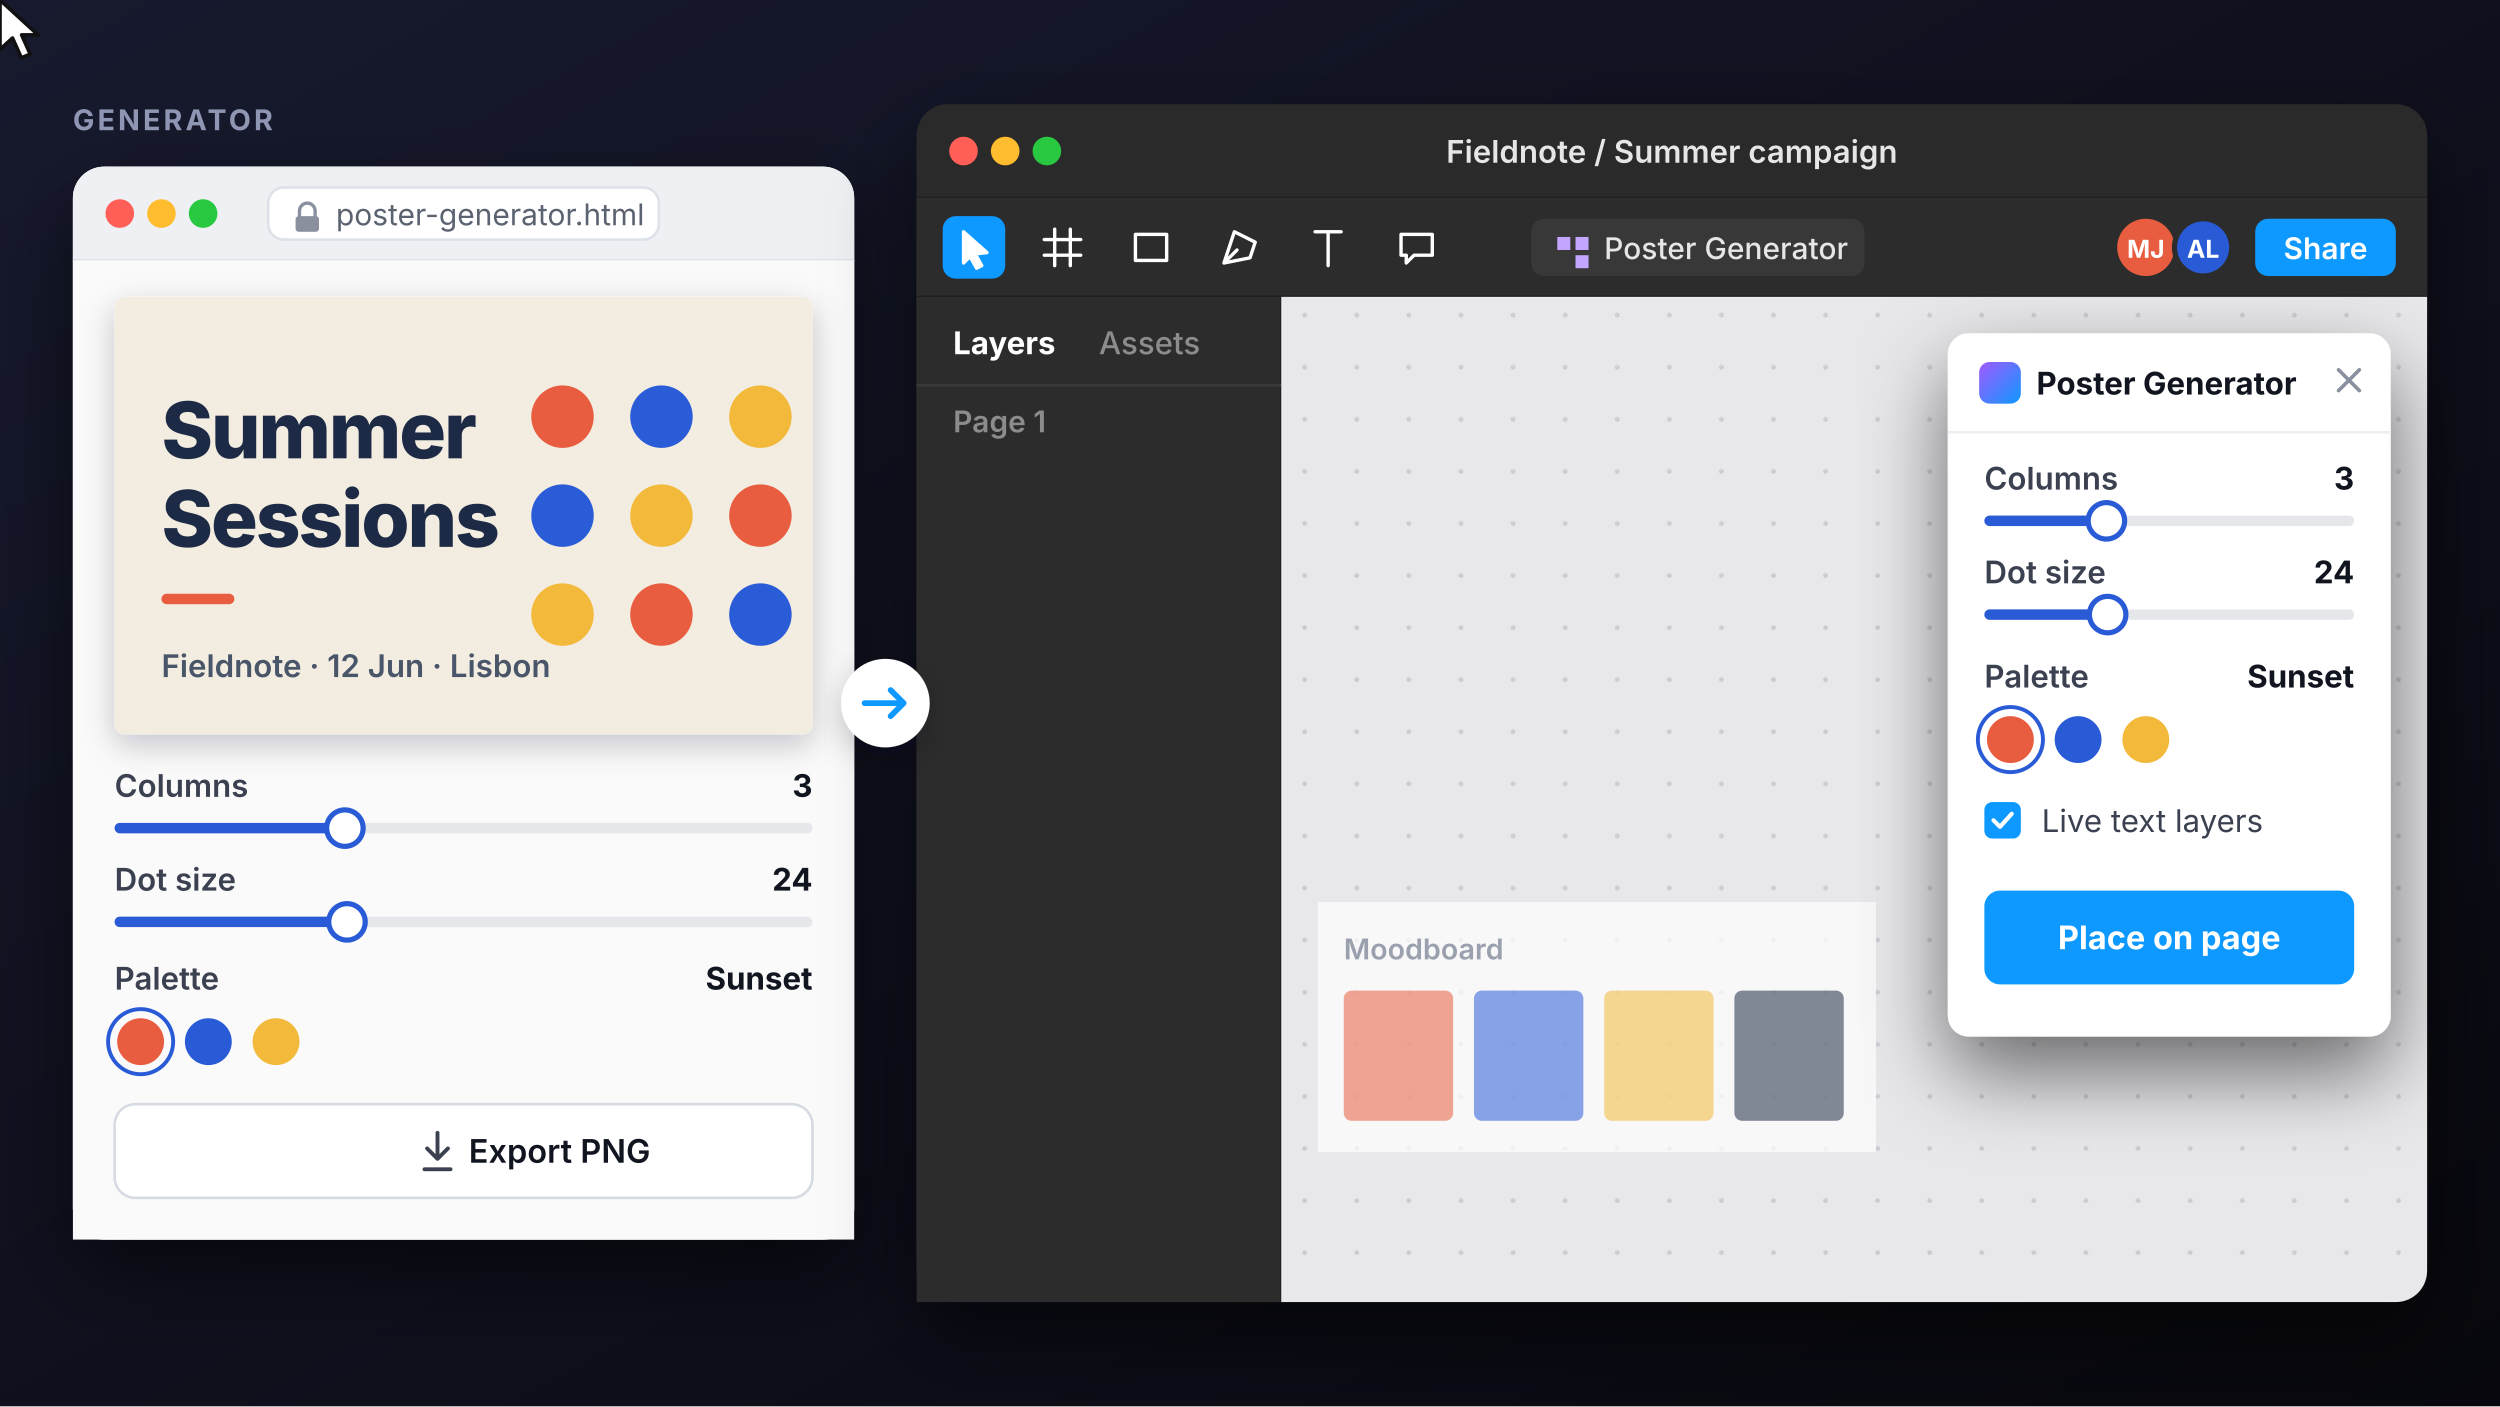
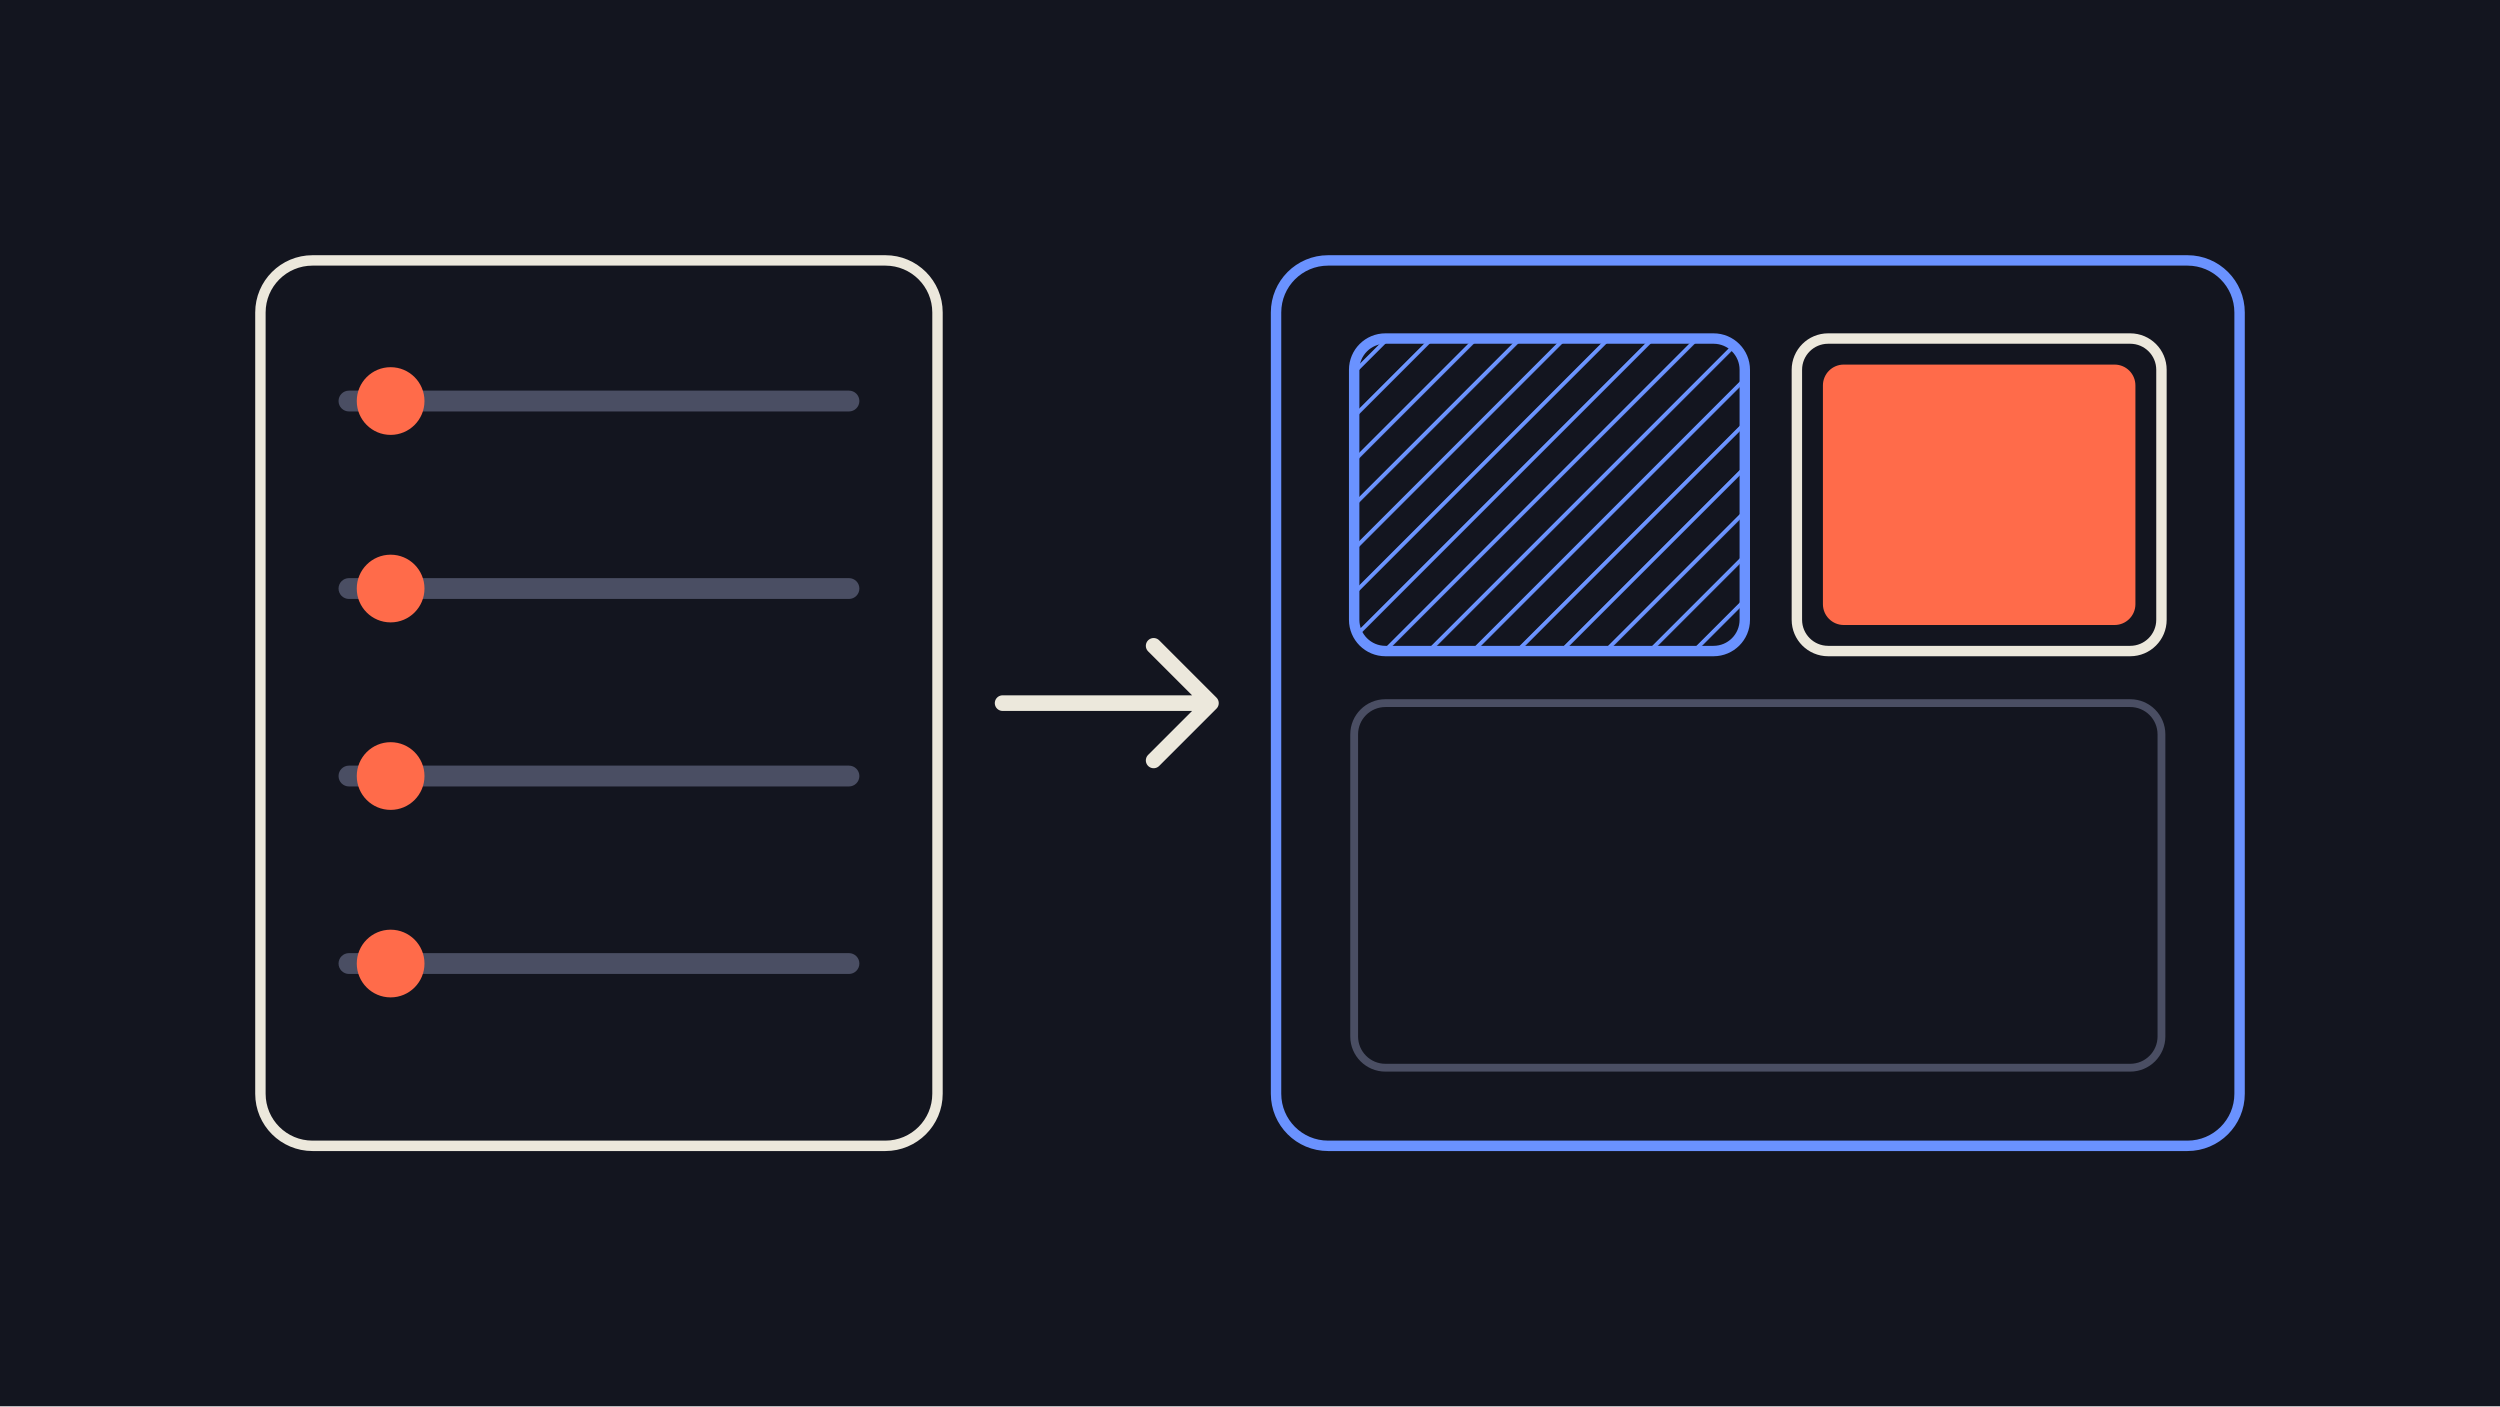
<svg xmlns="http://www.w3.org/2000/svg" viewBox="0 0 960 540" width="960" height="540">
  <defs>
-     <linearGradient id="bg" x1="0" y1="0" x2="1" y2="1">
-       <stop offset="0" stop-color="#171a2e" />
-       <stop offset="1" stop-color="#07070d" />
-     </linearGradient>
-     <filter id="sh" x="-20%" y="-20%" width="140%" height="150%">
-       <feDropShadow dx="0" dy="14" stdDeviation="16" flood-color="#000" flood-opacity=".55" />
-     </filter>
-     <filter id="sh2" x="-20%" y="-20%" width="140%" height="160%">
-       <feDropShadow dx="0" dy="4" stdDeviation="6" flood-color="#0b1020" flood-opacity=".22" />
-     </filter>
-     <pattern id="fg" width="20" height="20" patternUnits="userSpaceOnUse">
-       <circle cx="1" cy="1" r=".9" fill="#c9c9cf" />
+     <pattern id="hff6b4a" width="12" height="12" patternUnits="userSpaceOnUse" patternTransform="rotate(45)">
+       <line x1="0" y1="0" x2="0" y2="12" stroke="#ff6b4a" stroke-width="3" />
    </pattern>
-     <linearGradient id="pl" x1="0" y1="0" x2="1" y2="1">
-       <stop offset="0" stop-color="#a259ff" />
-       <stop offset="1" stop-color="#0d99ff" />
-     </linearGradient>
+     <pattern id="hc9f25a" width="12" height="12" patternUnits="userSpaceOnUse" patternTransform="rotate(45)">
+       <line x1="0" y1="0" x2="0" y2="12" stroke="#c9f25a" stroke-width="3" />
+     </pattern>
+     <pattern id="h6a92ff" width="12" height="12" patternUnits="userSpaceOnUse" patternTransform="rotate(45)">
+       <line x1="0" y1="0" x2="0" y2="12" stroke="#6a92ff" stroke-width="3" />
+     </pattern>
+     <pattern id="hffd24a" width="12" height="12" patternUnits="userSpaceOnUse" patternTransform="rotate(45)">
+       <line x1="0" y1="0" x2="0" y2="12" stroke="#ffd24a" stroke-width="3" />
+     </pattern>
+     <pattern id="hff9ad0" width="12" height="12" patternUnits="userSpaceOnUse" patternTransform="rotate(45)">
+       <line x1="0" y1="0" x2="0" y2="12" stroke="#ff9ad0" stroke-width="3" />
+     </pattern>
+     <pattern id="hece8dc" width="12" height="12" patternUnits="userSpaceOnUse" patternTransform="rotate(45)">
+       <line x1="0" y1="0" x2="0" y2="12" stroke="#ece8dc" stroke-width="3" />
+     </pattern>
+     <pattern id="h4a4e63" width="12" height="12" patternUnits="userSpaceOnUse" patternTransform="rotate(45)">
+       <line x1="0" y1="0" x2="0" y2="12" stroke="#4a4e63" stroke-width="3" />
+     </pattern>
  </defs>
-   <rect width="960" height="540" fill="url(#bg)" />
-   <rect x="28" y="64" width="300" height="412" rx="12" fill="#fff" filter="url(#sh)" />
-   <path d="M28 100 V76 a12 12 0 0 1 12 -12 H316 a12 12 0 0 1 12 12 V100 Z" fill="#eef0f4" />
-   <line x1="28" y1="100" x2="328" y2="100" stroke="#dde1e8" />
-   <circle cx="46" cy="82" r="5.5" fill="#ff5f57" />
-   <circle cx="62" cy="82" r="5.5" fill="#febc2e" />
-   <circle cx="78" cy="82" r="5.5" fill="#28c840" />
-   <rect x="103" y="72" width="150" height="20" rx="6" fill="#fff" stroke="#dde1e8" />
-   <path d="M115 83.5 v-2.5 a3 3 0 0 1 6 0 v2.5" fill="none" stroke="#8a90a0" stroke-width="1.3" />
-   <rect x="113.5" y="83" width="9" height="6" rx="1.2" fill="#8a90a0" />
-   <text x="129" y="86.5" font-family="Inter, Helvetica Neue, Helvetica, Arial, sans-serif" font-size="11.5" font-weight="400" fill="#5b6270">poster-generator.html</text>
-   <rect x="28" y="100" width="300" height="376" fill="#fafafa" />
-   <path d="M28 464 V476" stroke="none" />
-   <g transform="translate(44,114)">
-     <g filter="url(#sh2)">
-       <rect width="268" height="168" rx="4" fill="#f3ede1" />
-       <circle cx="172" cy="46" r="12" fill="#e85d3f" />
-       <circle cx="210" cy="46" r="12" fill="#2a5bd7" />
-       <circle cx="248" cy="46" r="12" fill="#f2b93b" />
-       <circle cx="172" cy="84" r="12" fill="#2a5bd7" />
-       <circle cx="210" cy="84" r="12" fill="#f2b93b" />
-       <circle cx="248" cy="84" r="12" fill="#e85d3f" />
-       <circle cx="172" cy="122" r="12" fill="#f2b93b" />
-       <circle cx="210" cy="122" r="12" fill="#e85d3f" />
-       <circle cx="248" cy="122" r="12" fill="#2a5bd7" />
-       <text x="18" y="62" font-family="Inter, Helvetica Neue, Helvetica, Arial, sans-serif" font-size="30" font-weight="800" fill="#1d2a44" letter-spacing="-0.8">Summer</text>
-       <text x="18" y="96" font-family="Inter, Helvetica Neue, Helvetica, Arial, sans-serif" font-size="30" font-weight="800" fill="#1d2a44" letter-spacing="-0.8">Sessions</text>
-       <rect x="18" y="114" width="28" height="4" rx="2" fill="#e85d3f" />
-       <text x="18" y="146" font-family="Inter, Helvetica Neue, Helvetica, Arial, sans-serif" font-size="12" font-weight="600" fill="#4a5568">Fieldnote · 12 Jun · Lisbon</text>
-     </g>
+   <rect width="960" height="540" fill="#13151f" />
+   <rect x="100" y="100" width="260" height="340" rx="20" fill="none" stroke="#ece8dc" stroke-width="4" />
+   <rect x="130" y="150" width="200" height="8" rx="4" fill="#4a4e63" />
+   <g>
+     <circle cx="150" cy="154" r="13" fill="#ff6b4a" stroke="#ff6b4a" stroke-width="0" />
+     <animateTransform attributeName="transform" dur="8s" begin="0s" repeatCount="indefinite" keyTimes="0.000;0.333;0.667;1.000" values="0 0;60 0;20 0;0 0" calcMode="spline" keySplines=".45 0 .25 1;.45 0 .25 1;.45 0 .25 1" type="translate" />
  </g>
-   <text x="44" y="306" font-family="Inter, Helvetica Neue, Helvetica, Arial, sans-serif" font-size="12" font-weight="600" fill="#3b4150">Columns</text>
-   <text x="312" y="306" font-family="Inter, Helvetica Neue, Helvetica, Arial, sans-serif" font-size="12" font-weight="700" fill="#11151f" text-anchor="end">3</text>
-   <rect x="44" y="316" width="268" height="4" rx="2" fill="#e5e7eb" />
-   <rect x="44" y="316" width="88.44" height="4" rx="2" fill="#2a5bd7" />
-   <circle cx="132.44" cy="318" r="7" fill="#fff" stroke="#2a5bd7" stroke-width="2" />
-   <text x="44" y="342" font-family="Inter, Helvetica Neue, Helvetica, Arial, sans-serif" font-size="12" font-weight="600" fill="#3b4150">Dot size</text>
-   <text x="312" y="342" font-family="Inter, Helvetica Neue, Helvetica, Arial, sans-serif" font-size="12" font-weight="700" fill="#11151f" text-anchor="end">24</text>
-   <rect x="44" y="352" width="268" height="4" rx="2" fill="#e5e7eb" />
-   <rect x="44" y="352" width="89.244" height="4" rx="2" fill="#2a5bd7" />
-   <circle cx="133.244" cy="354" r="7" fill="#fff" stroke="#2a5bd7" stroke-width="2" />
-   <text x="44" y="380" font-family="Inter, Helvetica Neue, Helvetica, Arial, sans-serif" font-size="12" font-weight="600" fill="#3b4150">Palette</text>
-   <text x="312" y="380" font-family="Inter, Helvetica Neue, Helvetica, Arial, sans-serif" font-size="12" font-weight="700" fill="#11151f" text-anchor="end">Sunset</text>
-   <circle cx="54" cy="400" r="9" fill="#e85d3f" />
-   <circle cx="80" cy="400" r="9" fill="#2a5bd7" />
-   <circle cx="106" cy="400" r="9" fill="#f2b93b" />
-   <circle cx="54" cy="400" r="12.5" fill="none" stroke="#2a5bd7" stroke-width="1.5" />
-   <rect x="44" y="424" width="268" height="36" rx="8" fill="#fff" stroke="#d6dae2" />
-   <path d="M168 435 v10 m-4 -4 l4 4 l4 -4 M163 449 h10" fill="none" stroke="#3b4150" stroke-width="1.5" stroke-linecap="round" stroke-linejoin="round" />
-   <text x="180" y="446.5" font-family="Inter, Helvetica Neue, Helvetica, Arial, sans-serif" font-size="12.5" font-weight="600" fill="#11151f">Export PNG</text>
-   <rect x="352" y="40" width="580" height="460" rx="12" fill="#2c2c2c" filter="url(#sh)" />
-   <circle cx="370" cy="58" r="5.5" fill="#ff5f57" />
-   <circle cx="386" cy="58" r="5.5" fill="#febc2e" />
-   <circle cx="402" cy="58" r="5.5" fill="#28c840" />
-   <text x="642" y="62.5" font-family="Inter, Helvetica Neue, Helvetica, Arial, sans-serif" font-size="12" font-weight="600" fill="#e6e6e6" text-anchor="middle">Fieldnote / Summer campaign</text>
-   <path d="M352 76 H932" stroke="#1e1e1e" />
-   <rect x="352" y="76" width="580" height="38" fill="#2c2c2c" />
-   <path d="M352 114 H932" stroke="#1e1e1e" />
-   <rect x="362" y="83" width="24" height="24" rx="5" fill="#0d99ff" />
-   <g transform="translate(374,95)">
-     <path d="M-4 -6 L5 2 L0.5 2.5 L3 7 L1 8 L-1.5 3.5 L-4 6Z" fill="#fff" stroke="#fff" stroke-width="1.3" stroke-linejoin="round" stroke-linecap="round" />
+   <rect x="130" y="222" width="200" height="8" rx="4" fill="#4a4e63" />
+   <g>
+     <circle cx="150" cy="226" r="13" fill="#ff6b4a" stroke="#ff6b4a" stroke-width="0" />
+     <animateTransform attributeName="transform" dur="8s" begin="0s" repeatCount="indefinite" keyTimes="0.000;0.333;0.667;1.000" values="0 0;80 0;20 0;0 0" calcMode="spline" keySplines=".45 0 .25 1;.45 0 .25 1;.45 0 .25 1" type="translate" />
  </g>
-   <g transform="translate(408,95)">
-     <path d="M-3 -7 V7 M3 -7 V7 M-7 -3 H7 M-7 3 H7" fill="none" stroke="#fff" stroke-width="1.3" stroke-linejoin="round" stroke-linecap="round" />
+   <rect x="130" y="294" width="200" height="8" rx="4" fill="#4a4e63" />
+   <g>
+     <circle cx="150" cy="298" r="13" fill="#ff6b4a" stroke="#ff6b4a" stroke-width="0" />
+     <animateTransform attributeName="transform" dur="8s" begin="0s" repeatCount="indefinite" keyTimes="0.000;0.333;0.667;1.000" values="0 0;100 0;20 0;0 0" calcMode="spline" keySplines=".45 0 .25 1;.45 0 .25 1;.45 0 .25 1" type="translate" />
  </g>
-   <g transform="translate(442,95)">
-     <path d="M-6 -5 H6 V5 H-6Z" fill="none" stroke="#fff" stroke-width="1.3" stroke-linejoin="round" stroke-linecap="round" />
+   <rect x="130" y="366" width="200" height="8" rx="4" fill="#4a4e63" />
+   <g>
+     <circle cx="150" cy="370" r="13" fill="#ff6b4a" stroke="#ff6b4a" stroke-width="0" />
+     <animateTransform attributeName="transform" dur="8s" begin="0s" repeatCount="indefinite" keyTimes="0.000;0.333;0.667;1.000" values="0 0;120 0;20 0;0 0" calcMode="spline" keySplines=".45 0 .25 1;.45 0 .25 1;.45 0 .25 1" type="translate" />
  </g>
-   <g transform="translate(476,95)">
-     <path d="M-6 6 L-2 -6 L6 -2 L4 4Z M-6 6 L-1 1" fill="none" stroke="#fff" stroke-width="1.3" stroke-linejoin="round" stroke-linecap="round" />
+   <path d="M385 270 h80 m-22 -22 l22 22 l-22 22" fill="none" stroke="#ece8dc" stroke-width="6" stroke-linecap="round" stroke-linejoin="round" />
+   <rect x="490" y="100" width="370" height="340" rx="20" fill="none" stroke="#6a92ff" stroke-width="4" />
+   <rect x="520" y="130" width="150" height="120" rx="12" fill="url(#h6a92ff)" />
+   <rect x="520" y="130" width="150" height="120" rx="12" fill="none" stroke="#6a92ff" stroke-width="4" />
+   <rect x="690" y="130" width="140" height="120" rx="12" fill="none" stroke="#ece8dc" stroke-width="4" />
+   <g>
+     <rect x="700" y="140" width="120" height="100" rx="8" fill="#ff6b4a" />
+     <animate attributeName="opacity" dur="8s" begin="0s" repeatCount="indefinite" keyTimes="0.000;0.250;0.500;0.750;1.000" values="0;0;1;1;0" calcMode="spline" keySplines=".45 0 .25 1;.45 0 .25 1;.45 0 .25 1;.45 0 .25 1" />
  </g>
-   <g transform="translate(510,95)">
-     <path d="M-5 -6 H5 M0 -6 V7" fill="none" stroke="#fff" stroke-width="1.3" stroke-linejoin="round" stroke-linecap="round" />
-   </g>
-   <g transform="translate(544,95)">
-     <path d="M-6 -5 H6 V3 H-1 L-4 6 V3 H-6Z" fill="none" stroke="#fff" stroke-width="1.3" stroke-linejoin="round" stroke-linecap="round" />
-   </g>
-   <rect x="588" y="84" width="128" height="22" rx="5" fill="#383838" />
-   <path d="M598 91 h5 v5 h-5z M605 98 h5 v5 h-5z M605 91 h5 v5 h-5z" fill="#c4a5ff" />
-   <text x="616" y="99.5" font-family="Inter, Helvetica Neue, Helvetica, Arial, sans-serif" font-size="11.5" font-weight="500" fill="#e6e6e6">Poster Generator</text>
-   <circle cx="824" cy="95" r="11" fill="#e85d3f" />
-   <text x="824" y="99" font-family="Inter, Helvetica Neue, Helvetica, Arial, sans-serif" font-size="9.5" font-weight="700" fill="#fff" text-anchor="middle">MJ</text>
-   <circle cx="846" cy="95" r="11" fill="#2a5bd7" stroke="#2c2c2c" stroke-width="2" />
-   <text x="846" y="99" font-family="Inter, Helvetica Neue, Helvetica, Arial, sans-serif" font-size="9.5" font-weight="700" fill="#fff" text-anchor="middle">AL</text>
-   <rect x="866" y="84" width="54" height="22" rx="5" fill="#0d99ff" />
-   <text x="893" y="99.5" font-family="Inter, Helvetica Neue, Helvetica, Arial, sans-serif" font-size="11.5" font-weight="600" fill="#fff" text-anchor="middle">Share</text>
-   <rect x="352" y="114" width="140" height="386" fill="#2c2c2c" />
-   <path d="M492 114 V500" stroke="#1e1e1e" />
-   <text x="366" y="136" font-family="Inter, Helvetica Neue, Helvetica, Arial, sans-serif" font-size="12" font-weight="700" fill="#fff">Layers</text>
-   <text x="422" y="136" font-family="Inter, Helvetica Neue, Helvetica, Arial, sans-serif" font-size="12" font-weight="500" fill="#8c8c8c">Assets</text>
-   <path d="M352 148 H492" stroke="#3a3a3a" />
-   <text x="366" y="166" font-family="Inter, Helvetica Neue, Helvetica, Arial, sans-serif" font-size="11.5" font-weight="600" fill="#8c8c8c">Page 1</text>
-   <g opacity="0">
-     <animate attributeName="opacity" dur="8.0s" repeatCount="indefinite" keyTimes="0;0.169;0.2;0.812;0.85;1" values="0;0;1;1;0;0" calcMode="spline" keySplines=".45 0 .2 1;.45 0 .2 1;.45 0 .2 1;.45 0 .2 1;.45 0 .2 1" />
-     <g>
-       <animateTransform attributeName="transform" dur="8.0s" repeatCount="indefinite" keyTimes="0;0.169;0.206;0.85;0.851;1" values="-8 0;-8 0;0 0;0 0;-8 0;-8 0" calcMode="spline" keySplines=".45 0 .2 1;.45 0 .2 1;.45 0 .2 1;.45 0 .2 1;.45 0 .2 1" type="translate" />
-       <rect x="356" y="176" width="132" height="24" rx="4" fill="#0d99ff" fill-opacity=".28" />
-       <path d="M368 182 V194 M376 182 V194 M366 185 H378 M366 191 H378" fill="none" stroke="#bdbdbd" stroke-width="1.2" />
-       <text x="384" y="192.5" font-family="Inter, Helvetica Neue, Helvetica, Arial, sans-serif" font-size="11.5" font-weight="600" fill="#ffffff">Summer Sessions</text>
-       <path d="M360 186 l3 3 l3 -3" fill="none" stroke="#8c8c8c" stroke-width="1.2" />
-     </g>
-   </g>
-   <g opacity="0">
-     <animate attributeName="opacity" dur="8.0s" repeatCount="indefinite" keyTimes="0;0.184;0.215;0.812;0.85;1" values="0;0;1;1;0;0" calcMode="spline" keySplines=".45 0 .2 1;.45 0 .2 1;.45 0 .2 1;.45 0 .2 1;.45 0 .2 1" />
-     <g>
-       <animateTransform attributeName="transform" dur="8.0s" repeatCount="indefinite" keyTimes="0;0.184;0.221;0.85;0.851;1" values="-8 0;-8 0;0 0;0 0;-8 0;-8 0" calcMode="spline" keySplines=".45 0 .2 1;.45 0 .2 1;.45 0 .2 1;.45 0 .2 1;.45 0 .2 1" type="translate" />
-       <rect x="379" y="209" width="10" height="10" rx="1" fill="none" stroke="#bdbdbd" stroke-width="1.2" stroke-dasharray="2 1.5" />
-       <text x="396" y="218.5" font-family="Inter, Helvetica Neue, Helvetica, Arial, sans-serif" font-size="11.5" font-weight="400" fill="#d9d9d9">Dots</text>
-       <path d="M372 212 l3 3 l3 -3" fill="none" stroke="#8c8c8c" stroke-width="1.2" />
-     </g>
-   </g>
-   <g opacity="0">
-     <animate attributeName="opacity" dur="8.0s" repeatCount="indefinite" keyTimes="0;0.199;0.23;0.812;0.85;1" values="0;0;1;1;0;0" calcMode="spline" keySplines=".45 0 .2 1;.45 0 .2 1;.45 0 .2 1;.45 0 .2 1;.45 0 .2 1" />
-     <g>
-       <animateTransform attributeName="transform" dur="8.0s" repeatCount="indefinite" keyTimes="0;0.199;0.236;0.85;0.851;1" values="-8 0;-8 0;0 0;0 0;-8 0;-8 0" calcMode="spline" keySplines=".45 0 .2 1;.45 0 .2 1;.45 0 .2 1;.45 0 .2 1;.45 0 .2 1" type="translate" />
-       <circle cx="396" cy="240" r="5" fill="none" stroke="#bdbdbd" stroke-width="1.2" />
-       <text x="408" y="244.5" font-family="Inter, Helvetica Neue, Helvetica, Arial, sans-serif" font-size="11.5" font-weight="400" fill="#d9d9d9">Dot 1</text>
-     </g>
-   </g>
-   <g opacity="0">
-     <animate attributeName="opacity" dur="8.0s" repeatCount="indefinite" keyTimes="0;0.214;0.245;0.812;0.85;1" values="0;0;1;1;0;0" calcMode="spline" keySplines=".45 0 .2 1;.45 0 .2 1;.45 0 .2 1;.45 0 .2 1;.45 0 .2 1" />
-     <g>
-       <animateTransform attributeName="transform" dur="8.0s" repeatCount="indefinite" keyTimes="0;0.214;0.251;0.85;0.851;1" values="-8 0;-8 0;0 0;0 0;-8 0;-8 0" calcMode="spline" keySplines=".45 0 .2 1;.45 0 .2 1;.45 0 .2 1;.45 0 .2 1;.45 0 .2 1" type="translate" />
-       <circle cx="396" cy="266" r="5" fill="none" stroke="#bdbdbd" stroke-width="1.2" />
-       <text x="408" y="270.5" font-family="Inter, Helvetica Neue, Helvetica, Arial, sans-serif" font-size="11.5" font-weight="400" fill="#d9d9d9">Dot 2</text>
-     </g>
-   </g>
-   <g opacity="0">
-     <animate attributeName="opacity" dur="8.0s" repeatCount="indefinite" keyTimes="0;0.229;0.26;0.812;0.85;1" values="0;0;1;1;0;0" calcMode="spline" keySplines=".45 0 .2 1;.45 0 .2 1;.45 0 .2 1;.45 0 .2 1;.45 0 .2 1" />
-     <g>
-       <animateTransform attributeName="transform" dur="8.0s" repeatCount="indefinite" keyTimes="0;0.229;0.266;0.85;0.851;1" values="-8 0;-8 0;0 0;0 0;-8 0;-8 0" calcMode="spline" keySplines=".45 0 .2 1;.45 0 .2 1;.45 0 .2 1;.45 0 .2 1;.45 0 .2 1" type="translate" />
-       <circle cx="396" cy="292" r="5" fill="none" stroke="#bdbdbd" stroke-width="1.2" />
-       <text x="408" y="296.5" font-family="Inter, Helvetica Neue, Helvetica, Arial, sans-serif" font-size="11.5" font-weight="400" fill="#d9d9d9">Dot 3</text>
-     </g>
-   </g>
-   <g opacity="0">
-     <animate attributeName="opacity" dur="8.0s" repeatCount="indefinite" keyTimes="0;0.244;0.275;0.812;0.85;1" values="0;0;1;1;0;0" calcMode="spline" keySplines=".45 0 .2 1;.45 0 .2 1;.45 0 .2 1;.45 0 .2 1;.45 0 .2 1" />
-     <g>
-       <animateTransform attributeName="transform" dur="8.0s" repeatCount="indefinite" keyTimes="0;0.244;0.281;0.85;0.851;1" values="-8 0;-8 0;0 0;0 0;-8 0;-8 0" calcMode="spline" keySplines=".45 0 .2 1;.45 0 .2 1;.45 0 .2 1;.45 0 .2 1;.45 0 .2 1" type="translate" />
-       <path d="M379 313 H389 M384 313 V324" fill="none" stroke="#bdbdbd" stroke-width="1.2" />
-       <text x="396" y="322.5" font-family="Inter, Helvetica Neue, Helvetica, Arial, sans-serif" font-size="11.5" font-weight="400" fill="#d9d9d9">Caption</text>
-     </g>
-   </g>
-   <g opacity="0">
-     <animate attributeName="opacity" dur="8.0s" repeatCount="indefinite" keyTimes="0;0.259;0.29;0.812;0.85;1" values="0;0;1;1;0;0" calcMode="spline" keySplines=".45 0 .2 1;.45 0 .2 1;.45 0 .2 1;.45 0 .2 1;.45 0 .2 1" />
-     <g>
-       <animateTransform attributeName="transform" dur="8.0s" repeatCount="indefinite" keyTimes="0;0.259;0.296;0.85;0.851;1" values="-8 0;-8 0;0 0;0 0;-8 0;-8 0" calcMode="spline" keySplines=".45 0 .2 1;.45 0 .2 1;.45 0 .2 1;.45 0 .2 1;.45 0 .2 1" type="translate" />
-       <path d="M379 339 H389 M384 339 V350" fill="none" stroke="#bdbdbd" stroke-width="1.2" />
-       <text x="396" y="348.5" font-family="Inter, Helvetica Neue, Helvetica, Arial, sans-serif" font-size="11.5" font-weight="400" fill="#d9d9d9">Sessions</text>
-     </g>
-   </g>
-   <g opacity="0">
-     <animate attributeName="opacity" dur="8.0s" repeatCount="indefinite" keyTimes="0;0.274;0.305;0.812;0.85;1" values="0;0;1;1;0;0" calcMode="spline" keySplines=".45 0 .2 1;.45 0 .2 1;.45 0 .2 1;.45 0 .2 1;.45 0 .2 1" />
-     <g>
-       <animateTransform attributeName="transform" dur="8.0s" repeatCount="indefinite" keyTimes="0;0.274;0.311;0.85;0.851;1" values="-8 0;-8 0;0 0;0 0;-8 0;-8 0" calcMode="spline" keySplines=".45 0 .2 1;.45 0 .2 1;.45 0 .2 1;.45 0 .2 1;.45 0 .2 1" type="translate" />
-       <path d="M379 365 H389 M384 365 V376" fill="none" stroke="#bdbdbd" stroke-width="1.2" />
-       <text x="396" y="374.5" font-family="Inter, Helvetica Neue, Helvetica, Arial, sans-serif" font-size="11.5" font-weight="400" fill="#d9d9d9">Summer</text>
-     </g>
-   </g>
-   <g opacity="0">
-     <animate attributeName="opacity" dur="8.0s" repeatCount="indefinite" keyTimes="0;0.289;0.32;0.812;0.85;1" values="0;0;1;1;0;0" calcMode="spline" keySplines=".45 0 .2 1;.45 0 .2 1;.45 0 .2 1;.45 0 .2 1;.45 0 .2 1" />
-     <g>
-       <animateTransform attributeName="transform" dur="8.0s" repeatCount="indefinite" keyTimes="0;0.289;0.326;0.85;0.851;1" values="-8 0;-8 0;0 0;0 0;-8 0;-8 0" calcMode="spline" keySplines=".45 0 .2 1;.45 0 .2 1;.45 0 .2 1;.45 0 .2 1;.45 0 .2 1" type="translate" />
-       <rect x="379" y="391" width="10" height="10" fill="none" stroke="#bdbdbd" stroke-width="1.2" />
-       <text x="396" y="400.5" font-family="Inter, Helvetica Neue, Helvetica, Arial, sans-serif" font-size="11.5" font-weight="400" fill="#d9d9d9">Background</text>
-     </g>
-   </g>
-   <path d="M492 114 H932 V488 a12 12 0 0 1 -12 12 H492Z" fill="#e8e8eb" />
-   <rect x="492" y="114" width="440" height="374" fill="url(#fg)" />
-   <g opacity="0">
-     <animate attributeName="opacity" dur="8.0s" repeatCount="indefinite" keyTimes="0;0.138;0.169;0.812;0.85;1" values="0;0;1;1;0;0" calcMode="spline" keySplines=".45 0 .2 1;.45 0 .2 1;.45 0 .2 1;.45 0 .2 1;.45 0 .2 1" />
-     <text x="506" y="152" font-family="Inter, Helvetica Neue, Helvetica, Arial, sans-serif" font-size="11" font-weight="600" fill="#0d99ff">Summer Sessions</text>
-     <g transform="translate(506,160) scale(0.8)">
-       <rect width="268" height="168" fill="#fff" filter="url(#sh2)" />
-       <rect width="268" height="168" rx="4" fill="#f3ede1" />
-       <circle cx="172" cy="46" r="0" fill="#e85d3f">
-         <animate attributeName="r" dur="8.0s" repeatCount="indefinite" keyTimes="0;0.188;0.231;0.469;0.606;0.812;0.875;1" values="0;0;12;12;18;18;0;0" calcMode="spline" keySplines=".45 0 .2 1;.45 0 .2 1;.45 0 .2 1;.45 0 .2 1;.45 0 .2 1;.45 0 .2 1;.45 0 .2 1" />
-       </circle>
-       <circle cx="210" cy="46" r="0" fill="#2a5bd7">
-         <animate attributeName="r" dur="8.0s" repeatCount="indefinite" keyTimes="0;0.198;0.241;0.469;0.606;0.812;0.875;1" values="0;0;12;12;18;18;0;0" calcMode="spline" keySplines=".45 0 .2 1;.45 0 .2 1;.45 0 .2 1;.45 0 .2 1;.45 0 .2 1;.45 0 .2 1;.45 0 .2 1" />
-       </circle>
-       <circle cx="248" cy="46" r="0" fill="#f2b93b">
-         <animate attributeName="r" dur="8.0s" repeatCount="indefinite" keyTimes="0;0.207;0.251;0.469;0.606;0.812;0.875;1" values="0;0;12;12;18;18;0;0" calcMode="spline" keySplines=".45 0 .2 1;.45 0 .2 1;.45 0 .2 1;.45 0 .2 1;.45 0 .2 1;.45 0 .2 1;.45 0 .2 1" />
-       </circle>
-       <circle cx="172" cy="84" r="0" fill="#2a5bd7">
-         <animate attributeName="r" dur="8.0s" repeatCount="indefinite" keyTimes="0;0.217;0.261;0.469;0.606;0.812;0.875;1" values="0;0;12;12;18;18;0;0" calcMode="spline" keySplines=".45 0 .2 1;.45 0 .2 1;.45 0 .2 1;.45 0 .2 1;.45 0 .2 1;.45 0 .2 1;.45 0 .2 1" />
-       </circle>
-       <circle cx="210" cy="84" r="0" fill="#f2b93b">
-         <animate attributeName="r" dur="8.0s" repeatCount="indefinite" keyTimes="0;0.228;0.271;0.469;0.606;0.812;0.875;1" values="0;0;12;12;18;18;0;0" calcMode="spline" keySplines=".45 0 .2 1;.45 0 .2 1;.45 0 .2 1;.45 0 .2 1;.45 0 .2 1;.45 0 .2 1;.45 0 .2 1" />
-       </circle>
-       <circle cx="248" cy="84" r="0" fill="#e85d3f">
-         <animate attributeName="r" dur="8.0s" repeatCount="indefinite" keyTimes="0;0.237;0.281;0.469;0.606;0.812;0.875;1" values="0;0;12;12;18;18;0;0" calcMode="spline" keySplines=".45 0 .2 1;.45 0 .2 1;.45 0 .2 1;.45 0 .2 1;.45 0 .2 1;.45 0 .2 1;.45 0 .2 1" />
-       </circle>
-       <circle cx="172" cy="122" r="0" fill="#f2b93b">
-         <animate attributeName="r" dur="8.0s" repeatCount="indefinite" keyTimes="0;0.247;0.291;0.469;0.606;0.812;0.875;1" values="0;0;12;12;18;18;0;0" calcMode="spline" keySplines=".45 0 .2 1;.45 0 .2 1;.45 0 .2 1;.45 0 .2 1;.45 0 .2 1;.45 0 .2 1;.45 0 .2 1" />
-       </circle>
-       <circle cx="210" cy="122" r="0" fill="#e85d3f">
-         <animate attributeName="r" dur="8.0s" repeatCount="indefinite" keyTimes="0;0.258;0.301;0.469;0.606;0.812;0.875;1" values="0;0;12;12;18;18;0;0" calcMode="spline" keySplines=".45 0 .2 1;.45 0 .2 1;.45 0 .2 1;.45 0 .2 1;.45 0 .2 1;.45 0 .2 1;.45 0 .2 1" />
-       </circle>
-       <circle cx="248" cy="122" r="0" fill="#2a5bd7">
-         <animate attributeName="r" dur="8.0s" repeatCount="indefinite" keyTimes="0;0.268;0.311;0.469;0.606;0.812;0.875;1" values="0;0;12;12;18;18;0;0" calcMode="spline" keySplines=".45 0 .2 1;.45 0 .2 1;.45 0 .2 1;.45 0 .2 1;.45 0 .2 1;.45 0 .2 1;.45 0 .2 1" />
-       </circle>
-       <g opacity="0">
-         <animate attributeName="opacity" dur="8.0s" repeatCount="indefinite" keyTimes="0;0.163;0.2;0.812;0.85;1" values="0;0;1;1;0;0" calcMode="spline" keySplines=".45 0 .2 1;.45 0 .2 1;.45 0 .2 1;.45 0 .2 1;.45 0 .2 1" />
-         <g>
-           <animateTransform attributeName="transform" dur="8.0s" repeatCount="indefinite" keyTimes="0;0.163;0.206;0.85;0.851;1" values="0 6;0 6;0 0;0 0;0 6;0 6" calcMode="spline" keySplines=".45 0 .2 1;.45 0 .2 1;.45 0 .2 1;.45 0 .2 1;.45 0 .2 1" type="translate" />
-           <text x="18" y="62" font-family="Inter, Helvetica Neue, Helvetica, Arial, sans-serif" font-size="30" font-weight="800" fill="#1d2a44" letter-spacing="-0.8">Summer</text>
-           <text x="18" y="96" font-family="Inter, Helvetica Neue, Helvetica, Arial, sans-serif" font-size="30" font-weight="800" fill="#1d2a44" letter-spacing="-0.8">Sessions</text>
-           <rect x="18" y="114" width="28" height="4" rx="2" fill="#e85d3f" />
-           <text x="18" y="146" font-family="Inter, Helvetica Neue, Helvetica, Arial, sans-serif" font-size="12" font-weight="600" fill="#4a5568">Fieldnote · 12 Jun · Lisbon</text>
-         </g>
-       </g>
-     </g>
-     <rect x="506" y="160" width="214.4" height="134.4" fill="none" stroke="#0d99ff" stroke-width="1.5" />
-     <rect x="502" y="156" width="8" height="8" fill="#fff" stroke="#0d99ff" stroke-width="1.5" />
-     <rect x="716.4" y="156" width="8" height="8" fill="#fff" stroke="#0d99ff" stroke-width="1.5" />
-     <rect x="502" y="290.4" width="8" height="8" fill="#fff" stroke="#0d99ff" stroke-width="1.5" />
-     <rect x="716.4" y="290.4" width="8" height="8" fill="#fff" stroke="#0d99ff" stroke-width="1.5" />
-     <rect x="581.2" y="302.4" width="64" height="18" rx="4" fill="#0d99ff" />
-     <text x="613.2" y="315.4" font-family="Inter, Helvetica Neue, Helvetica, Arial, sans-serif" font-size="10.5" font-weight="600" fill="#fff" text-anchor="middle">268 × 168</text>
-   </g>
-   <g transform="translate(506,346.4)">
-     <rect width="214.4" height="96" fill="#fff" opacity=".7" />
-     <text x="10" y="22" font-family="Inter, Helvetica Neue, Helvetica, Arial, sans-serif" font-size="11" font-weight="600" fill="#9aa0ad">Moodboard</text>
-     <rect x="10" y="34" width="42" height="50" rx="3" fill="#e85d3f" opacity=".55" />
-     <rect x="60" y="34" width="42" height="50" rx="3" fill="#2a5bd7" opacity=".55" />
-     <rect x="110" y="34" width="42" height="50" rx="3" fill="#f2b93b" opacity=".55" />
-     <rect x="160" y="34" width="42" height="50" rx="3" fill="#1d2a44" opacity=".55" />
-   </g>
-   <g filter="url(#sh)">
-     <rect x="748" y="128" width="170" height="270" rx="8" fill="#fff" />
-   </g>
-   <rect x="760" y="139" width="16" height="16" rx="4" fill="url(#pl)" />
-   <text x="782" y="151.5" font-family="Inter, Helvetica Neue, Helvetica, Arial, sans-serif" font-size="12" font-weight="700" fill="#11151f">Poster Generator</text>
-   <path d="M898 142 l8 8 m0 -8 l-8 8" stroke="#8a90a0" stroke-width="1.4" stroke-linecap="round" />
-   <path d="M748 166 H918" stroke="#eceef2" />
-   <text x="762" y="188" font-family="Inter, Helvetica Neue, Helvetica, Arial, sans-serif" font-size="12" font-weight="600" fill="#3b4150">Columns</text>
-   <text x="904" y="188" font-family="Inter, Helvetica Neue, Helvetica, Arial, sans-serif" font-size="12" font-weight="700" fill="#11151f" text-anchor="end">3</text>
-   <rect x="762" y="198" width="142" height="4" rx="2" fill="#e5e7eb" />
-   <rect x="762" y="198" width="46.86" height="4" rx="2" fill="#2a5bd7" />
-   <circle cx="808.86" cy="200" r="7" fill="#fff" stroke="#2a5bd7" stroke-width="2" />
-   <text x="762" y="224" font-family="Inter, Helvetica Neue, Helvetica, Arial, sans-serif" font-size="12" font-weight="600" fill="#3b4150">Dot size</text>
-   <g opacity="1">
-     <animate attributeName="opacity" dur="8.0s" repeatCount="indefinite" keyTimes="0;0.494;0.938;1" values="1;0;1;1" calcMode="discrete" />
-     <text x="904" y="224" font-family="Inter, Helvetica Neue, Helvetica, Arial, sans-serif" font-size="12" font-weight="700" fill="#11151f" text-anchor="end">24</text>
-   </g>
-   <g opacity="0">
-     <animate attributeName="opacity" dur="8.0s" repeatCount="indefinite" keyTimes="0;0.494;0.537;1" values="0;1;0;0" calcMode="discrete" />
-     <text x="904" y="224" font-family="Inter, Helvetica Neue, Helvetica, Arial, sans-serif" font-size="12" font-weight="700" fill="#11151f" text-anchor="end">28</text>
-   </g>
-   <g opacity="0">
-     <animate attributeName="opacity" dur="8.0s" repeatCount="indefinite" keyTimes="0;0.537;0.581;1" values="0;1;0;0" calcMode="discrete" />
-     <text x="904" y="224" font-family="Inter, Helvetica Neue, Helvetica, Arial, sans-serif" font-size="12" font-weight="700" fill="#11151f" text-anchor="end">32</text>
-   </g>
-   <g opacity="0">
-     <animate attributeName="opacity" dur="8.0s" repeatCount="indefinite" keyTimes="0;0.581;0.887;1" values="0;1;0;0" calcMode="discrete" />
-     <text x="904" y="224" font-family="Inter, Helvetica Neue, Helvetica, Arial, sans-serif" font-size="12" font-weight="700" fill="#11151f" text-anchor="end">36</text>
-   </g>
-   <g opacity="0">
-     <animate attributeName="opacity" dur="8.0s" repeatCount="indefinite" keyTimes="0;0.887;0.912;1" values="0;1;0;0" calcMode="discrete" />
-     <text x="904" y="224" font-family="Inter, Helvetica Neue, Helvetica, Arial, sans-serif" font-size="12" font-weight="700" fill="#11151f" text-anchor="end">32</text>
-   </g>
-   <g opacity="0">
-     <animate attributeName="opacity" dur="8.0s" repeatCount="indefinite" keyTimes="0;0.912;0.938;1" values="0;1;0;0" calcMode="discrete" />
-     <text x="904" y="224" font-family="Inter, Helvetica Neue, Helvetica, Arial, sans-serif" font-size="12" font-weight="700" fill="#11151f" text-anchor="end">28</text>
-   </g>
-   <g opacity="0">
-     <animate attributeName="opacity" dur="8.0s" repeatCount="indefinite" keyTimes="0;0.938;1" values="0;1;0" calcMode="discrete" />
-     <text x="904" y="224" font-family="Inter, Helvetica Neue, Helvetica, Arial, sans-serif" font-size="12" font-weight="700" fill="#11151f" text-anchor="end">24</text>
-   </g>
-   <rect x="762" y="234" width="142" height="4" rx="2" fill="#e5e7eb" />
-   <rect x="762" y="234" width="47.333" height="4" rx="2" fill="#2a5bd7">
-     <animate attributeName="width" dur="8.0s" repeatCount="indefinite" keyTimes="0;0.469;0.606;0.863;0.95;1" values="47.333;47.333;94.667;94.667;47.333;47.333" calcMode="spline" keySplines=".45 0 .2 1;.45 0 .2 1;.45 0 .2 1;.45 0 .2 1;.45 0 .2 1" />
-   </rect>
-   <circle cx="809.333" cy="236" r="7" fill="#fff" stroke="#2a5bd7" stroke-width="2">
-     <animate attributeName="cx" dur="8.0s" repeatCount="indefinite" keyTimes="0;0.469;0.606;0.863;0.95;1" values="809.333;809.333;856.667;856.667;809.333;809.333" calcMode="spline" keySplines=".45 0 .2 1;.45 0 .2 1;.45 0 .2 1;.45 0 .2 1;.45 0 .2 1" />
-   </circle>
-   <text x="762" y="264" font-family="Inter, Helvetica Neue, Helvetica, Arial, sans-serif" font-size="12" font-weight="600" fill="#3b4150">Palette</text>
-   <text x="904" y="264" font-family="Inter, Helvetica Neue, Helvetica, Arial, sans-serif" font-size="12" font-weight="700" fill="#11151f" text-anchor="end">Sunset</text>
-   <circle cx="772" cy="284" r="9" fill="#e85d3f" />
-   <circle cx="798" cy="284" r="9" fill="#2a5bd7" />
-   <circle cx="824" cy="284" r="9" fill="#f2b93b" />
-   <circle cx="772" cy="284" r="12.5" fill="none" stroke="#2a5bd7" stroke-width="1.5" />
-   <rect x="762" y="308" width="14" height="14" rx="3" fill="#0d99ff" />
-   <path d="M765.5 315 l2.5 2.5 l4.5 -5" fill="none" stroke="#fff" stroke-width="1.6" stroke-linecap="round" stroke-linejoin="round" />
-   <text x="784" y="319.5" font-family="Inter, Helvetica Neue, Helvetica, Arial, sans-serif" font-size="12" font-weight="400" fill="#3b4150">Live text layers</text>
-   <rect x="762" y="342" width="142" height="36" rx="6" fill="#0d99ff" />
-   <text x="833" y="364.5" font-family="Inter, Helvetica Neue, Helvetica, Arial, sans-serif" font-size="12.5" font-weight="700" fill="#fff" text-anchor="middle">Place on page</text>
-   <rect x="762" y="342" width="142" height="36" rx="6" fill="#0a5fa8" opacity="0">
-     <animate attributeName="opacity" dur="8.0s" repeatCount="indefinite" keyTimes="0;0.119;0.131;0.175;1" values="0;0;0.6;0;0" calcMode="spline" keySplines=".45 0 .2 1;.45 0 .2 1;.45 0 .2 1;.45 0 .2 1" />
-   </rect>
-   <g opacity="0">
-     <animate attributeName="opacity" dur="8.0s" repeatCount="indefinite" keyTimes="0;0.325;0.356;0.463;0.5;1" values="0;0;1;1;0;0" calcMode="spline" keySplines=".45 0 .2 1;.45 0 .2 1;.45 0 .2 1;.45 0 .2 1;.45 0 .2 1" />
-     <rect x="544" y="454" width="220" height="30" rx="6" fill="#1e1e1e" />
-     <text x="654" y="473.5" font-family="Inter, Helvetica Neue, Helvetica, Arial, sans-serif" font-size="11.5" font-weight="500" fill="#fff" text-anchor="middle">Poster placed as editable layers</text>
-   </g>
-   <g filter="url(#sh2)">
-     <circle cx="340" cy="270" r="17" fill="#fff" />
-   </g>
-   <path d="M332 270 h15 m-5 -5 l5 5 l-5 5" fill="none" stroke="#0d99ff" stroke-width="2.2" stroke-linecap="round" stroke-linejoin="round" />
-   <text x="28" y="50" font-family="Inter, Helvetica Neue, Helvetica, Arial, sans-serif" font-size="11" font-weight="700" fill="#8f96b3" letter-spacing="1.2">GENERATOR</text>
-   <g>
-     <animateTransform attributeName="transform" dur="8.0s" repeatCount="indefinite" keyTimes="0;0.025;0.113;0.175;0.412;0.469;0.606;0.662;0.775;1" values="642 430;642 430;843 364;843 364;811.333 238;811.333 238;858.667 238;858.667 238;642 430;642 430" calcMode="spline" keySplines=".45 0 .2 1;.45 0 .2 1;.45 0 .2 1;.45 0 .2 1;.45 0 .2 1;.45 0 .2 1;.45 0 .2 1;.45 0 .2 1;.45 0 .2 1" type="translate" />
-     <circle r="12" fill="#0d99ff" opacity="0">
-       <animate attributeName="opacity" dur="8.0s" repeatCount="indefinite" keyTimes="0;0.124;0.125;0.169;0.463;0.469;0.606;0.637;1" values="0;0;0.4;0;0;0.3;0.3;0;0" calcMode="spline" keySplines=".45 0 .2 1;.45 0 .2 1;.45 0 .2 1;.45 0 .2 1;.45 0 .2 1;.45 0 .2 1;.45 0 .2 1;.45 0 .2 1" />
-     </circle>
-     <g>
-       <animateTransform attributeName="transform" dur="8.0s" repeatCount="indefinite" keyTimes="0;0.115;0.125;0.14;0.46;0.469;0.606;0.621;1" values="1;1;0.88;1;1;0.9;0.9;1;1" calcMode="spline" keySplines=".45 0 .2 1;.45 0 .2 1;.45 0 .2 1;.45 0 .2 1;.45 0 .2 1;.45 0 .2 1;.45 0 .2 1;.45 0 .2 1" type="scale" />
-       <path d="M0 0 L0 19 L4.8 14.6 L8.2 22.2 L11.6 20.8 L8.3 13.4 L14.6 13.4 Z" fill="#fff" stroke="#111" stroke-width="1.4" stroke-linejoin="round" />
-     </g>
-   </g>
+   <rect x="520" y="270" width="310" height="140" rx="12" fill="none" stroke="#4a4e63" stroke-width="3" />
+   <path d="M520 130 v0" fill="none" stroke="#ece8dc" stroke-width="0" stroke-linecap="round" stroke-linejoin="round" />
</svg>
